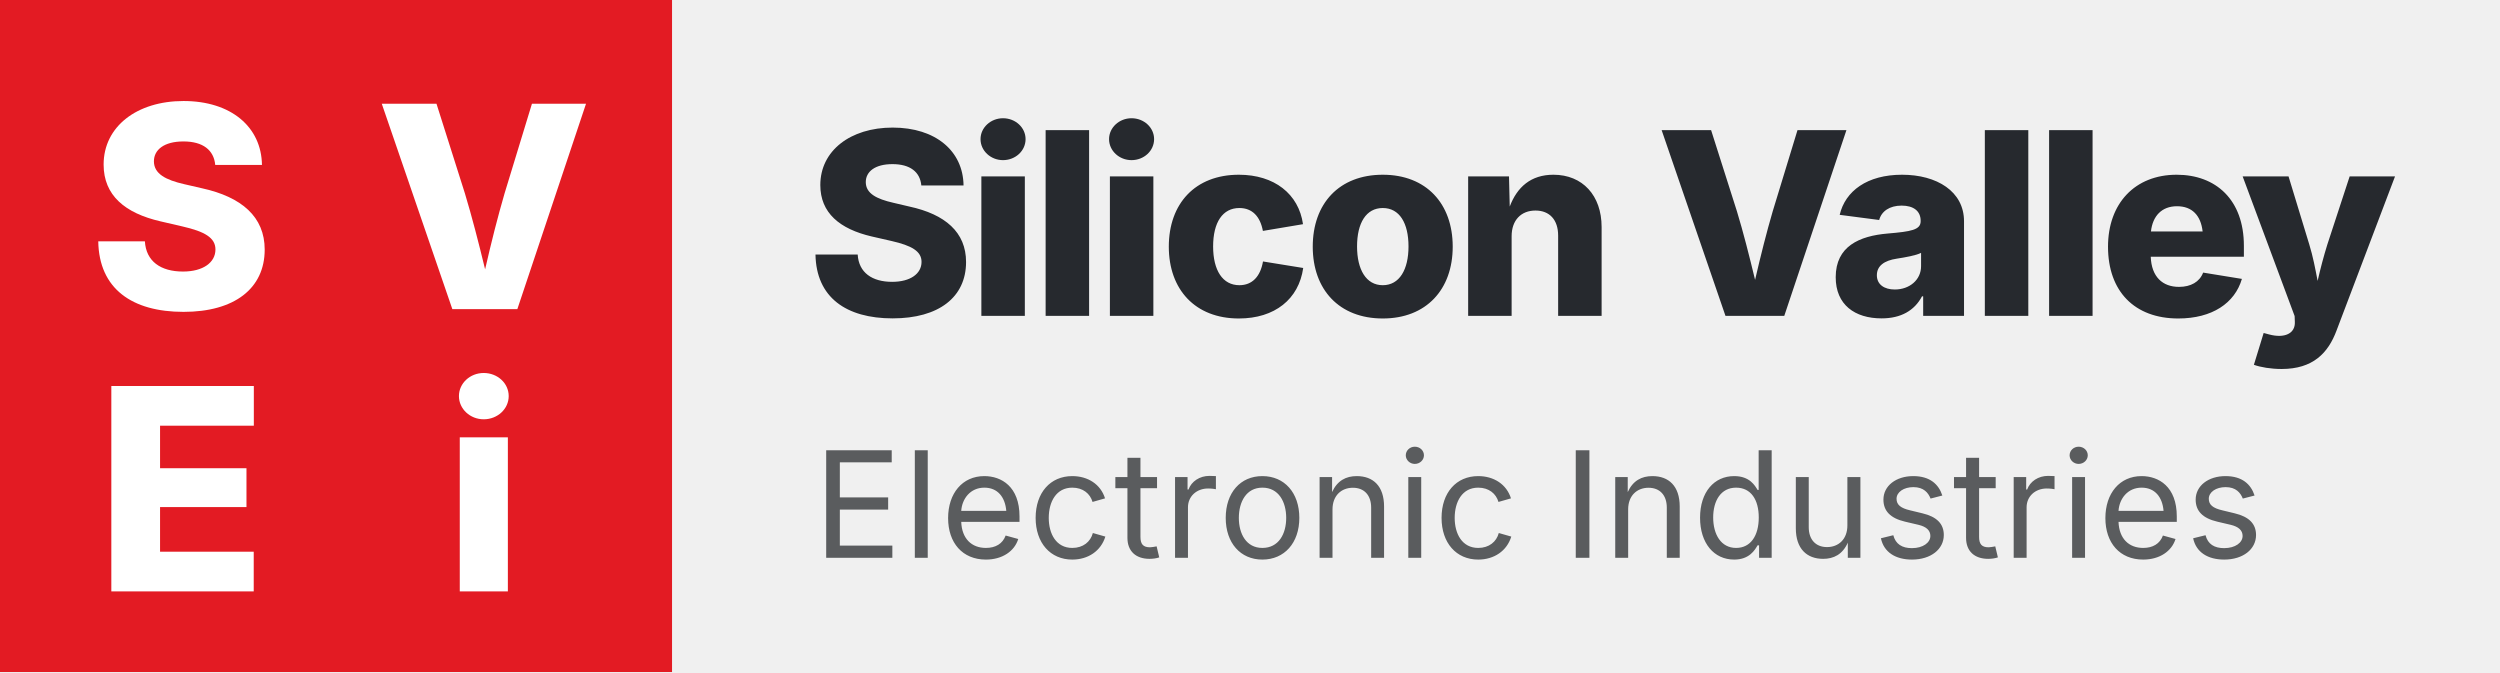
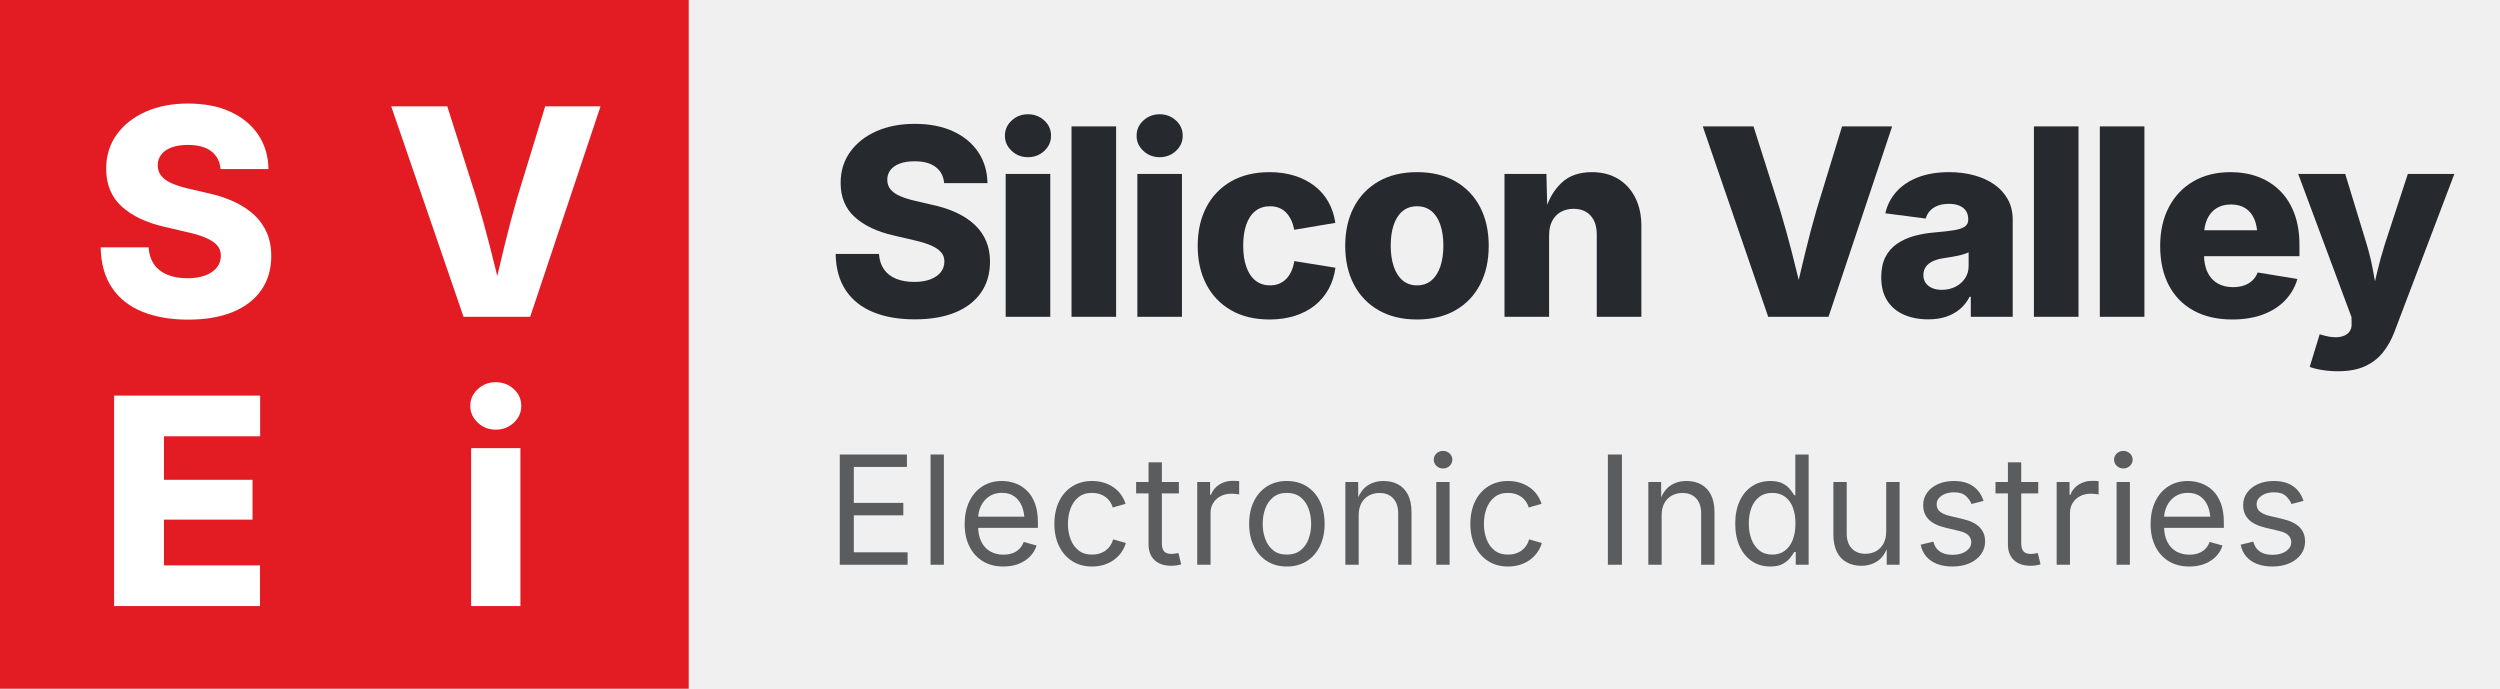
- <svg xmlns="http://www.w3.org/2000/svg" viewBox="0 0 372 100" width="372" height="100" role="img" aria-label="SVEI — Silicon Valley Electronic Industries">
-   <rect width="100" height="100" fill="#E31B23" />
-   <g fill="#FFFFFF" font-family="Inter, 'Helvetica Neue', Arial, sans-serif" font-weight="800">
-     <text x="27" y="46" font-size="42" text-anchor="middle" letter-spacing="-1">S</text>
-     <text x="72" y="46" font-size="42" text-anchor="middle" letter-spacing="-1">V</text>
-     <text x="27" y="88" font-size="42" text-anchor="middle" letter-spacing="-1">E</text>
-     <text x="72" y="88" font-size="42" text-anchor="middle" letter-spacing="-1">i</text>
+ <svg xmlns="http://www.w3.org/2000/svg" viewBox="0 0 363 100" width="363" height="100" role="img" aria-label="SVEI — Silicon Valley Electronic Industries">
+   <g transform="translate(0 0)">
+     <rect width="100" height="100" fill="#E31B23" />
+     <g fill="#FFFFFF">
+       <g transform="translate(13.14 46.00)">
+         <g transform="translate(0.00 0.00) scale(0.020508 -0.020508)">
+           <path d="M691.00 -20.00Q505.00 -20.00 367.00 36.00Q229.00 92.00 152.00 206.00Q75.00 320.00 72.00 492.00H411.00Q416.00 420.00 450.50 371.00Q485.00 322.00 545.50 297.50Q606.00 273.00 687.00 273.00Q760.00 273.00 813.00 293.00Q866.00 313.00 894.50 349.00Q923.00 385.00 923.00 433.00Q923.00 476.00 896.50 506.00Q870.00 536.00 817.00 559.00Q764.00 582.00 682.00 600.00L524.00 637.00Q331.00 681.00 221.00 781.00Q111.00 881.00 111.00 1049.00Q111.00 1187.00 186.00 1291.00Q261.00 1395.00 391.50 1452.50Q522.00 1510.00 691.00 1510.00Q864.00 1510.00 991.00 1451.50Q1118.00 1393.00 1188.00 1288.50Q1258.00 1184.00 1260.00 1046.00H921.00Q914.00 1127.00 855.00 1172.00Q796.00 1217.00 690.00 1217.00Q620.00 1217.00 572.00 1198.50Q524.00 1180.00 500.00 1147.50Q476.00 1115.00 476.00 1073.00Q476.00 1027.00 503.00 995.50Q530.00 964.00 580.00 943.00Q630.00 922.00 696.00 907.00L825.00 877.00Q933.00 854.00 1017.50 814.50Q1102.00 775.00 1160.50 720.00Q1219.00 665.00 1249.50 593.00Q1280.00 521.00 1280.00 432.00Q1280.00 291.00 1209.50 189.50Q1139.00 88.00 1007.50 34.00Q876.00 -20.00 691.00 -20.00Z" />
+         </g>
+       </g>
+       <g transform="translate(55.84 46.00)">
+         <g transform="translate(0.00 0.00) scale(0.020508 -0.020508)">
+           <path d="M559.00 0.00 47.00 1490.00H444.00L651.00 839.00Q700.00 677.00 745.50 499.00Q791.00 321.00 837.00 124.00H760.00Q805.00 322.00 848.00 499.50Q891.00 677.00 938.00 839.00L1137.00 1490.00H1529.00L1031.00 0.00Z" />
+         </g>
+       </g>
+       <g transform="translate(14.19 88.00)">
+         <g transform="translate(0.00 0.00) scale(0.020508 -0.020508)">
+           <path d="M116.00 0.00V1490.00H1150.00V1202.00H469.00V894.00H1096.00V612.00H469.00V288.00H1149.00V0.00Z" />
+         </g>
+       </g>
+       <g transform="translate(66.05 88.00)">
+         <g transform="translate(0.00 0.00) scale(0.020508 -0.020508)">
+           <path d="M115.00 0.00V1118.00H464.00V0.00ZM289.00 1249.00Q215.00 1249.00 162.00 1298.50Q109.00 1348.00 109.00 1417.00Q109.00 1487.00 162.00 1536.00Q215.00 1585.00 289.00 1585.00Q364.00 1585.00 417.00 1536.50Q470.00 1488.00 470.00 1417.00Q470.00 1347.00 417.00 1298.00Q364.00 1249.00 289.00 1249.00Z" />
+         </g>
+       </g>
+     </g>
  </g>
-   <text x="120" y="47" fill="#26292E" font-family="Inter, 'Helvetica Neue', Arial, sans-serif" font-weight="800" font-size="38" letter-spacing="-1.2">Silicon Valley</text>
-   <text x="121" y="83" fill="#5A5C5E" font-family="Inter, 'Helvetica Neue', Arial, sans-serif" font-weight="400" font-size="22" letter-spacing="0.2">Electronic Industries</text>
+   <g transform="translate(120.00 46)" fill="#26292E">
+     <g transform="translate(0.00 0.00) scale(0.018555 -0.018555)">
+       <path d="M691.00 -20.00Q505.00 -20.00 367.00 36.00Q229.00 92.00 152.00 206.00Q75.00 320.00 72.00 492.00H411.00Q416.00 420.00 450.50 371.00Q485.00 322.00 545.50 297.50Q606.00 273.00 687.00 273.00Q760.00 273.00 813.00 293.00Q866.00 313.00 894.50 349.00Q923.00 385.00 923.00 433.00Q923.00 476.00 896.50 506.00Q870.00 536.00 817.00 559.00Q764.00 582.00 682.00 600.00L524.00 637.00Q331.00 681.00 221.00 781.00Q111.00 881.00 111.00 1049.00Q111.00 1187.00 186.00 1291.00Q261.00 1395.00 391.50 1452.50Q522.00 1510.00 691.00 1510.00Q864.00 1510.00 991.00 1451.50Q1118.00 1393.00 1188.00 1288.50Q1258.00 1184.00 1260.00 1046.00H921.00Q914.00 1127.00 855.00 1172.00Q796.00 1217.00 690.00 1217.00Q620.00 1217.00 572.00 1198.50Q524.00 1180.00 500.00 1147.50Q476.00 1115.00 476.00 1073.00Q476.00 1027.00 503.00 995.50Q530.00 964.00 580.00 943.00Q630.00 922.00 696.00 907.00L825.00 877.00Q933.00 854.00 1017.50 814.50Q1102.00 775.00 1160.50 720.00Q1219.00 665.00 1249.50 593.00Q1280.00 521.00 1280.00 432.00Q1280.00 291.00 1209.50 189.50Q1139.00 88.00 1007.50 34.00Q876.00 -20.00 691.00 -20.00Z" />
+     </g>
+     <g transform="translate(23.89 0.00) scale(0.018555 -0.018555)">
+       <path d="M115.00 0.00V1118.00H464.00V0.00ZM289.00 1249.00Q215.00 1249.00 162.00 1298.50Q109.00 1348.00 109.00 1417.00Q109.00 1487.00 162.00 1536.00Q215.00 1585.00 289.00 1585.00Q364.00 1585.00 417.00 1536.50Q470.00 1488.00 470.00 1417.00Q470.00 1347.00 417.00 1298.00Q364.00 1249.00 289.00 1249.00Z" />
+     </g>
+     <g transform="translate(33.45 0.00) scale(0.018555 -0.018555)">
+       <path d="M464.00 1490.00V0.00H115.00V1490.00Z" />
+     </g>
+     <g transform="translate(43.01 0.00) scale(0.018555 -0.018555)">
+       <path d="M115.00 0.00V1118.00H464.00V0.00ZM289.00 1249.00Q215.00 1249.00 162.00 1298.50Q109.00 1348.00 109.00 1417.00Q109.00 1487.00 162.00 1536.00Q215.00 1585.00 289.00 1585.00Q364.00 1585.00 417.00 1536.50Q470.00 1488.00 470.00 1417.00Q470.00 1347.00 417.00 1298.00Q364.00 1249.00 289.00 1249.00Z" />
+     </g>
+     <g transform="translate(52.57 0.00) scale(0.018555 -0.018555)">
+       <path d="M634.00 -21.00Q459.00 -21.00 333.00 51.50Q207.00 124.00 139.50 253.50Q72.00 383.00 72.00 555.00Q72.00 728.00 139.50 857.50Q207.00 987.00 333.00 1059.50Q459.00 1132.00 634.00 1132.00Q741.00 1132.00 830.00 1104.00Q919.00 1076.00 986.00 1024.50Q1053.00 973.00 1094.50 899.50Q1136.00 826.00 1149.00 735.00L827.00 681.00Q819.00 725.00 802.50 759.00Q786.00 793.00 762.50 817.00Q739.00 841.00 707.50 853.00Q676.00 865.00 638.00 865.00Q571.00 865.00 524.00 828.50Q477.00 792.00 452.50 722.50Q428.00 653.00 428.00 557.00Q428.00 461.00 452.50 391.00Q477.00 321.00 524.00 283.50Q571.00 246.00 638.00 246.00Q677.00 246.00 708.00 258.50Q739.00 271.00 763.50 295.50Q788.00 320.00 804.50 355.50Q821.00 391.00 828.00 436.00L1150.00 384.00Q1137.00 290.00 1095.50 215.50Q1054.00 141.00 987.00 88.00Q920.00 35.00 830.50 7.00Q741.00 -21.00 634.00 -21.00Z" />
+     </g>
+     <g transform="translate(73.99 0.00) scale(0.018555 -0.018555)">
+       <path d="M634.00 -21.00Q459.00 -21.00 333.00 51.50Q207.00 124.00 139.50 253.50Q72.00 383.00 72.00 555.00Q72.00 728.00 139.50 857.50Q207.00 987.00 333.00 1059.50Q459.00 1132.00 634.00 1132.00Q809.00 1132.00 935.00 1059.50Q1061.00 987.00 1128.00 857.50Q1195.00 728.00 1195.00 555.00Q1195.00 383.00 1128.00 253.50Q1061.00 124.00 935.00 51.50Q809.00 -21.00 634.00 -21.00ZM634.00 246.00Q701.00 246.00 747.00 285.00Q793.00 324.00 816.50 394.00Q840.00 464.00 840.00 557.00Q840.00 650.00 816.50 719.50Q793.00 789.00 747.00 827.00Q701.00 865.00 634.00 865.00Q567.00 865.00 521.00 827.00Q475.00 789.00 451.50 719.50Q428.00 650.00 428.00 557.00Q428.00 464.00 451.50 394.00Q475.00 324.00 521.00 285.00Q567.00 246.00 634.00 246.00Z" />
+     </g>
+     <g transform="translate(96.32 0.00) scale(0.018555 -0.018555)">
+       <path d="M464.00 638.00V0.00H115.00V1118.00H443.00L450.00 836.00H435.00Q476.00 969.00 563.50 1050.50Q651.00 1132.00 799.00 1132.00Q916.00 1132.00 1003.00 1080.00Q1090.00 1028.00 1138.00 933.00Q1186.00 838.00 1186.00 712.00V0.00H837.00V644.00Q837.00 738.00 789.00 791.50Q741.00 845.00 655.00 845.00Q599.00 845.00 555.50 820.50Q512.00 796.00 488.00 750.00Q464.00 704.00 464.00 638.00Z" />
+     </g>
+     <g transform="translate(126.37 0.00) scale(0.018555 -0.018555)">
+       <path d="M559.00 0.00 47.00 1490.00H444.00L651.00 839.00Q700.00 677.00 745.50 499.00Q791.00 321.00 837.00 124.00H760.00Q805.00 322.00 848.00 499.50Q891.00 677.00 938.00 839.00L1137.00 1490.00H1529.00L1031.00 0.00Z" />
+     </g>
+     <g transform="translate(152.04 0.00) scale(0.018555 -0.018555)">
+       <path d="M428.00 -20.00Q321.00 -20.00 237.50 16.50Q154.00 53.00 107.00 126.50Q60.00 200.00 60.00 310.00Q60.00 403.00 92.50 467.00Q125.00 531.00 183.00 571.00Q241.00 611.00 316.00 632.00Q391.00 653.00 476.00 660.00Q571.00 668.00 629.00 677.50Q687.00 687.00 714.00 706.00Q741.00 725.00 741.00 759.00V763.00Q741.00 802.00 723.00 829.00Q705.00 856.00 671.00 870.00Q637.00 884.00 589.00 884.00Q541.00 884.00 503.50 870.00Q466.00 856.00 442.00 830.00Q418.00 804.00 408.00 769.00L92.00 810.00Q114.00 906.00 178.50 978.50Q243.00 1051.00 347.50 1091.50Q452.00 1132.00 592.00 1132.00Q696.00 1132.00 786.50 1107.50Q877.00 1083.00 945.00 1035.50Q1013.00 988.00 1051.00 918.50Q1089.00 849.00 1089.00 759.00V0.00H761.00V157.00H752.00Q722.00 99.00 675.50 60.00Q629.00 21.00 567.50 0.50Q506.00 -20.00 428.00 -20.00ZM534.00 211.00Q593.00 211.00 640.50 235.00Q688.00 259.00 716.00 301.00Q744.00 343.00 744.00 398.00V505.00Q729.00 497.00 706.50 490.00Q684.00 483.00 657.00 477.50Q630.00 472.00 603.00 467.50Q576.00 463.00 551.00 459.00Q500.00 452.00 464.00 435.00Q428.00 418.00 409.00 391.00Q390.00 364.00 390.00 326.00Q390.00 289.00 409.00 263.50Q428.00 238.00 460.00 224.50Q492.00 211.00 534.00 211.00Z" />
+     </g>
+     <g transform="translate(173.19 0.00) scale(0.018555 -0.018555)">
+       <path d="M464.00 1490.00V0.00H115.00V1490.00Z" />
+     </g>
+     <g transform="translate(182.76 0.00) scale(0.018555 -0.018555)">
+       <path d="M464.00 1490.00V0.00H115.00V1490.00Z" />
+     </g>
+     <g transform="translate(192.32 0.00) scale(0.018555 -0.018555)">
+       <path d="M636.00 -21.00Q461.00 -21.00 334.00 48.50Q207.00 118.00 139.50 247.00Q72.00 376.00 72.00 555.00Q72.00 727.00 139.50 857.00Q207.00 987.00 331.00 1059.50Q455.00 1132.00 623.00 1132.00Q741.00 1132.00 839.50 1095.00Q938.00 1058.00 1010.50 985.50Q1083.00 913.00 1122.50 807.00Q1162.00 701.00 1162.00 562.00V474.00H196.00V677.00H996.00L833.00 629.00Q833.00 707.00 809.50 763.00Q786.00 819.00 740.00 849.00Q694.00 879.00 626.00 879.00Q558.00 879.00 511.00 848.50Q464.00 818.00 439.50 763.50Q415.00 709.00 415.00 636.00V490.00Q415.00 404.00 443.50 346.50Q472.00 289.00 523.00 260.50Q574.00 232.00 642.00 232.00Q689.00 232.00 727.50 245.00Q766.00 258.00 793.50 284.00Q821.00 310.00 835.00 347.00L1146.00 296.00Q1118.00 200.00 1049.50 128.50Q981.00 57.00 876.50 18.00Q772.00 -21.00 636.00 -21.00Z" />
+     </g>
+     <g transform="translate(213.29 0.00) scale(0.018555 -0.018555)">
+       <path d="M112.00 -392.00 190.00 -137.00 234.00 -149.00Q297.00 -165.00 344.50 -158.00Q392.00 -151.00 417.50 -123.00Q443.00 -95.00 440.00 -49.00L439.00 -2.00L22.00 1118.00H390.00L557.00 571.00Q591.00 459.00 610.50 346.00Q630.00 233.00 657.00 103.00H585.00Q612.00 233.00 639.00 347.00Q666.00 461.00 701.00 571.00L880.00 1118.00H1244.00L775.00 -118.00Q741.00 -208.00 686.00 -277.50Q631.00 -347.00 545.50 -386.50Q460.00 -426.00 334.00 -426.00Q270.00 -426.00 210.50 -416.50Q151.00 -407.00 112.00 -392.00Z" />
+     </g>
+   </g>
+   <g transform="translate(120.00 82)" fill="#5A5C5E">
+     <g transform="translate(0.00 0.00) scale(0.010742 -0.010742)">
+       <path d="M180.00 0.00V1490.00H1088.00V1322.00H370.00V836.00H1039.00V668.00H370.00V168.00H1097.00V0.00Z" />
+     </g>
+     <g transform="translate(13.42 0.00) scale(0.010742 -0.010742)">
+       <path d="M338.00 1490.00V0.00H158.00V1490.00Z" />
+     </g>
+     <g transform="translate(18.95 0.00) scale(0.010742 -0.010742)">
+       <path d="M628.00 -24.00Q466.00 -24.00 348.50 48.00Q231.00 120.00 167.50 249.00Q104.00 378.00 104.00 550.00Q104.00 722.00 166.00 853.00Q228.00 984.00 341.50 1058.00Q455.00 1132.00 607.00 1132.00Q696.00 1132.00 782.50 1102.50Q869.00 1073.00 939.50 1007.50Q1010.00 942.00 1052.00 835.00Q1094.00 728.00 1094.00 573.00V498.00H226.00V650.00H997.00L913.00 594.00Q913.00 704.00 878.50 789.50Q844.00 875.00 776.00 923.50Q708.00 972.00 607.00 972.00Q506.00 972.00 434.00 922.50Q362.00 873.00 324.00 793.50Q286.00 714.00 286.00 623.00V522.00Q286.00 398.00 329.00 311.50Q372.00 225.00 449.50 180.50Q527.00 136.00 629.00 136.00Q695.00 136.00 749.00 155.00Q803.00 174.00 842.00 212.50Q881.00 251.00 902.00 308.00L1076.00 260.00Q1050.00 176.00 988.00 112.00Q926.00 48.00 834.50 12.00Q743.00 -24.00 628.00 -24.00Z" />
+     </g>
+     <g transform="translate(31.98 0.00) scale(0.010742 -0.010742)">
+       <path d="M613.00 -24.00Q461.00 -24.00 346.50 48.00Q232.00 120.00 168.00 250.00Q104.00 380.00 104.00 552.00Q104.00 727.00 168.00 857.50Q232.00 988.00 346.50 1060.00Q461.00 1132.00 613.00 1132.00Q694.00 1132.00 766.00 1111.00Q838.00 1090.00 897.50 1050.50Q957.00 1011.00 1000.00 953.50Q1043.00 896.00 1066.00 823.00L893.00 774.00Q881.00 817.00 856.00 853.00Q831.00 889.00 795.50 915.50Q760.00 942.00 714.00 956.50Q668.00 971.00 613.00 971.00Q501.00 971.00 429.00 912.50Q357.00 854.00 322.00 759.00Q287.00 664.00 287.00 552.00Q287.00 442.00 322.00 347.50Q357.00 253.00 429.00 195.00Q501.00 137.00 613.00 137.00Q669.00 137.00 716.00 152.00Q763.00 167.00 799.50 194.50Q836.00 222.00 861.00 260.00Q886.00 298.00 898.00 343.00L1070.00 294.00Q1048.00 219.00 1004.50 160.50Q961.00 102.00 901.00 60.50Q841.00 19.00 768.00 -2.50Q695.00 -24.00 613.00 -24.00Z" />
+     </g>
+     <g transform="translate(44.75 0.00) scale(0.010742 -0.010742)">
+       <path d="M598.00 1118.00V964.00H20.00V1118.00ZM188.00 1384.00H368.00V290.00Q368.00 215.00 398.50 180.50Q429.00 146.00 500.00 146.00Q517.00 146.00 543.50 150.00Q570.00 154.00 592.00 158.00L629.00 6.00Q601.00 -4.00 565.50 -9.00Q530.00 -14.00 495.00 -14.00Q350.00 -14.00 269.00 62.50Q188.00 139.00 188.00 276.00Z" />
+     </g>
+     <g transform="translate(52.14 0.00) scale(0.010742 -0.010742)">
+       <path d="M158.00 0.00V1118.00H332.00V946.00H344.00Q375.00 1031.00 454.50 1082.50Q534.00 1134.00 634.00 1134.00Q654.00 1134.00 681.50 1133.00Q709.00 1132.00 725.00 1131.00V950.00Q717.00 952.00 685.00 956.00Q653.00 960.00 617.00 960.00Q537.00 960.00 473.50 926.50Q410.00 893.00 374.00 834.50Q338.00 776.00 338.00 700.00V0.00Z" />
+     </g>
+     <g transform="translate(60.26 0.00) scale(0.010742 -0.010742)">
+       <path d="M613.00 -24.00Q461.00 -24.00 346.50 48.00Q232.00 120.00 168.00 250.00Q104.00 380.00 104.00 552.00Q104.00 727.00 168.00 857.50Q232.00 988.00 346.50 1060.00Q461.00 1132.00 613.00 1132.00Q766.00 1132.00 881.00 1060.00Q996.00 988.00 1060.00 857.50Q1124.00 727.00 1124.00 552.00Q1124.00 380.00 1060.00 250.00Q996.00 120.00 881.00 48.00Q766.00 -24.00 613.00 -24.00ZM613.00 137.00Q726.00 137.00 799.00 195.00Q872.00 253.00 907.00 347.50Q942.00 442.00 942.00 552.00Q942.00 663.00 907.00 758.50Q872.00 854.00 799.00 912.50Q726.00 971.00 613.00 971.00Q501.00 971.00 429.00 912.50Q357.00 854.00 322.00 759.00Q287.00 664.00 287.00 552.00Q287.00 442.00 322.00 347.50Q357.00 253.00 429.00 195.00Q501.00 137.00 613.00 137.00Z" />
+     </g>
+     <g transform="translate(73.65 0.00) scale(0.010742 -0.010742)">
+       <path d="M338.00 670.00V0.00H158.00V1118.00H331.00L332.00 847.00H307.00Q358.00 1002.00 452.50 1067.00Q547.00 1132.00 674.00 1132.00Q787.00 1132.00 872.00 1085.50Q957.00 1039.00 1004.50 945.50Q1052.00 852.00 1052.00 710.00V0.00H872.00V695.00Q872.00 824.00 804.50 897.00Q737.00 970.00 620.00 970.00Q540.00 970.00 476.00 935.00Q412.00 900.00 375.00 833.00Q338.00 766.00 338.00 670.00Z" />
+     </g>
+     <g transform="translate(86.85 0.00) scale(0.010742 -0.010742)">
+       <path d="M158.00 0.00V1118.00H338.00V0.00ZM249.00 1301.00Q198.00 1301.00 161.00 1336.00Q124.00 1371.00 124.00 1420.00Q124.00 1470.00 161.00 1504.50Q198.00 1539.00 249.00 1539.00Q301.00 1539.00 338.00 1504.50Q375.00 1470.00 375.00 1420.00Q375.00 1371.00 338.00 1336.00Q301.00 1301.00 249.00 1301.00Z" />
+     </g>
+     <g transform="translate(92.38 0.00) scale(0.010742 -0.010742)">
+       <path d="M613.00 -24.00Q461.00 -24.00 346.50 48.00Q232.00 120.00 168.00 250.00Q104.00 380.00 104.00 552.00Q104.00 727.00 168.00 857.50Q232.00 988.00 346.50 1060.00Q461.00 1132.00 613.00 1132.00Q694.00 1132.00 766.00 1111.00Q838.00 1090.00 897.50 1050.50Q957.00 1011.00 1000.00 953.50Q1043.00 896.00 1066.00 823.00L893.00 774.00Q881.00 817.00 856.00 853.00Q831.00 889.00 795.50 915.50Q760.00 942.00 714.00 956.50Q668.00 971.00 613.00 971.00Q501.00 971.00 429.00 912.50Q357.00 854.00 322.00 759.00Q287.00 664.00 287.00 552.00Q287.00 442.00 322.00 347.50Q357.00 253.00 429.00 195.00Q501.00 137.00 613.00 137.00Q669.00 137.00 716.00 152.00Q763.00 167.00 799.50 194.50Q836.00 222.00 861.00 260.00Q886.00 298.00 898.00 343.00L1070.00 294.00Q1048.00 219.00 1004.50 160.50Q961.00 102.00 901.00 60.50Q841.00 19.00 768.00 -2.50Q695.00 -24.00 613.00 -24.00Z" />
+     </g>
+     <g transform="translate(111.53 0.00) scale(0.010742 -0.010742)">
+       <path d="M370.00 1490.00V0.00H180.00V1490.00Z" />
+     </g>
+     <g transform="translate(117.64 0.00) scale(0.010742 -0.010742)">
+       <path d="M338.00 670.00V0.00H158.00V1118.00H331.00L332.00 847.00H307.00Q358.00 1002.00 452.50 1067.00Q547.00 1132.00 674.00 1132.00Q787.00 1132.00 872.00 1085.50Q957.00 1039.00 1004.50 945.50Q1052.00 852.00 1052.00 710.00V0.00H872.00V695.00Q872.00 824.00 804.50 897.00Q737.00 970.00 620.00 970.00Q540.00 970.00 476.00 935.00Q412.00 900.00 375.00 833.00Q338.00 766.00 338.00 670.00Z" />
+     </g>
+     <g transform="translate(130.84 0.00) scale(0.010742 -0.010742)">
+       <path d="M577.00 -24.00Q438.00 -24.00 331.00 47.00Q224.00 118.00 164.00 248.00Q104.00 378.00 104.00 556.00Q104.00 733.00 164.50 862.50Q225.00 992.00 332.00 1062.00Q439.00 1132.00 578.00 1132.00Q687.00 1132.00 751.00 1096.00Q815.00 1060.00 849.50 1014.50Q884.00 969.00 902.00 939.00H916.00V1490.00H1096.00V0.00H922.00V173.00H902.00Q884.00 142.00 848.50 95.50Q813.00 49.00 748.50 12.50Q684.00 -24.00 577.00 -24.00ZM604.00 137.00Q706.00 137.00 776.00 190.50Q846.00 244.00 882.00 339.00Q918.00 434.00 918.00 558.00Q918.00 682.00 882.50 774.50Q847.00 867.00 777.00 919.00Q707.00 971.00 604.00 971.00Q498.00 971.00 427.50 916.00Q357.00 861.00 322.00 767.50Q287.00 674.00 287.00 558.00Q287.00 441.00 322.50 345.50Q358.00 250.00 429.00 193.50Q500.00 137.00 604.00 137.00Z" />
+     </g>
+     <g transform="translate(144.51 0.00) scale(0.010742 -0.010742)">
+       <path d="M537.00 -14.00Q424.00 -14.00 338.50 32.50Q253.00 79.00 205.50 173.00Q158.00 267.00 158.00 408.00V1118.00H338.00V423.00Q338.00 294.00 406.00 221.00Q474.00 148.00 591.00 148.00Q671.00 148.00 734.50 183.00Q798.00 218.00 835.00 285.50Q872.00 353.00 872.00 448.00V1118.00H1053.00V0.00H879.00V271.00H903.00Q851.00 114.00 755.50 50.00Q660.00 -14.00 537.00 -14.00Z" />
+     </g>
+     <g transform="translate(157.72 0.00) scale(0.010742 -0.010742)">
+       <path d="M538.00 -24.00Q423.00 -24.00 333.50 9.50Q244.00 43.00 186.00 109.00Q128.00 175.00 108.00 271.00L279.00 312.00Q303.00 220.00 369.50 177.00Q436.00 134.00 536.00 134.00Q653.00 134.00 722.50 184.00Q792.00 234.00 792.00 303.00Q792.00 361.00 751.50 399.50Q711.00 438.00 628.00 457.00L442.00 501.00Q290.00 537.00 216.00 612.50Q142.00 688.00 142.00 806.00Q142.00 902.00 196.00 975.50Q250.00 1049.00 343.50 1090.50Q437.00 1132.00 556.00 1132.00Q671.00 1132.00 751.50 1097.50Q832.00 1063.00 882.50 1002.50Q933.00 942.00 958.00 863.00L795.00 821.00Q772.00 881.00 718.50 930.00Q665.00 979.00 557.00 979.00Q457.00 979.00 390.50 933.00Q324.00 887.00 324.00 817.00Q324.00 755.00 369.00 717.50Q414.00 680.00 512.00 657.00L681.00 617.00Q833.00 581.00 906.00 505.50Q979.00 430.00 979.00 315.00Q979.00 217.00 923.50 140.50Q868.00 64.00 768.50 20.00Q669.00 -24.00 538.00 -24.00Z" />
+     </g>
+     <g transform="translate(169.53 0.00) scale(0.010742 -0.010742)">
+       <path d="M598.00 1118.00V964.00H20.00V1118.00ZM188.00 1384.00H368.00V290.00Q368.00 215.00 398.50 180.50Q429.00 146.00 500.00 146.00Q517.00 146.00 543.50 150.00Q570.00 154.00 592.00 158.00L629.00 6.00Q601.00 -4.00 565.50 -9.00Q530.00 -14.00 495.00 -14.00Q350.00 -14.00 269.00 62.50Q188.00 139.00 188.00 276.00Z" />
+     </g>
+     <g transform="translate(176.93 0.00) scale(0.010742 -0.010742)">
+       <path d="M158.00 0.00V1118.00H332.00V946.00H344.00Q375.00 1031.00 454.50 1082.50Q534.00 1134.00 634.00 1134.00Q654.00 1134.00 681.50 1133.00Q709.00 1132.00 725.00 1131.00V950.00Q717.00 952.00 685.00 956.00Q653.00 960.00 617.00 960.00Q537.00 960.00 473.50 926.50Q410.00 893.00 374.00 834.50Q338.00 776.00 338.00 700.00V0.00Z" />
+     </g>
+     <g transform="translate(185.63 0.00) scale(0.010742 -0.010742)">
+       <path d="M158.00 0.00V1118.00H338.00V0.00ZM249.00 1301.00Q198.00 1301.00 161.00 1336.00Q124.00 1371.00 124.00 1420.00Q124.00 1470.00 161.00 1504.50Q198.00 1539.00 249.00 1539.00Q301.00 1539.00 338.00 1504.50Q375.00 1470.00 375.00 1420.00Q375.00 1371.00 338.00 1336.00Q301.00 1301.00 249.00 1301.00Z" />
+     </g>
+     <g transform="translate(191.15 0.00) scale(0.010742 -0.010742)">
+       <path d="M628.00 -24.00Q466.00 -24.00 348.50 48.00Q231.00 120.00 167.50 249.00Q104.00 378.00 104.00 550.00Q104.00 722.00 166.00 853.00Q228.00 984.00 341.50 1058.00Q455.00 1132.00 607.00 1132.00Q696.00 1132.00 782.50 1102.50Q869.00 1073.00 939.50 1007.50Q1010.00 942.00 1052.00 835.00Q1094.00 728.00 1094.00 573.00V498.00H226.00V650.00H997.00L913.00 594.00Q913.00 704.00 878.50 789.50Q844.00 875.00 776.00 923.50Q708.00 972.00 607.00 972.00Q506.00 972.00 434.00 922.50Q362.00 873.00 324.00 793.50Q286.00 714.00 286.00 623.00V522.00Q286.00 398.00 329.00 311.50Q372.00 225.00 449.50 180.50Q527.00 136.00 629.00 136.00Q695.00 136.00 749.00 155.00Q803.00 174.00 842.00 212.50Q881.00 251.00 902.00 308.00L1076.00 260.00Q1050.00 176.00 988.00 112.00Q926.00 48.00 834.50 12.00Q743.00 -24.00 628.00 -24.00Z" />
+     </g>
+     <g transform="translate(204.18 0.00) scale(0.010742 -0.010742)">
+       <path d="M538.00 -24.00Q423.00 -24.00 333.50 9.50Q244.00 43.00 186.00 109.00Q128.00 175.00 108.00 271.00L279.00 312.00Q303.00 220.00 369.50 177.00Q436.00 134.00 536.00 134.00Q653.00 134.00 722.50 184.00Q792.00 234.00 792.00 303.00Q792.00 361.00 751.50 399.50Q711.00 438.00 628.00 457.00L442.00 501.00Q290.00 537.00 216.00 612.50Q142.00 688.00 142.00 806.00Q142.00 902.00 196.00 975.50Q250.00 1049.00 343.50 1090.50Q437.00 1132.00 556.00 1132.00Q671.00 1132.00 751.50 1097.50Q832.00 1063.00 882.50 1002.50Q933.00 942.00 958.00 863.00L795.00 821.00Q772.00 881.00 718.50 930.00Q665.00 979.00 557.00 979.00Q457.00 979.00 390.50 933.00Q324.00 887.00 324.00 817.00Q324.00 755.00 369.00 717.50Q414.00 680.00 512.00 657.00L681.00 617.00Q833.00 581.00 906.00 505.50Q979.00 430.00 979.00 315.00Q979.00 217.00 923.50 140.50Q868.00 64.00 768.50 20.00Q669.00 -24.00 538.00 -24.00Z" />
+     </g>
+   </g>
</svg>
